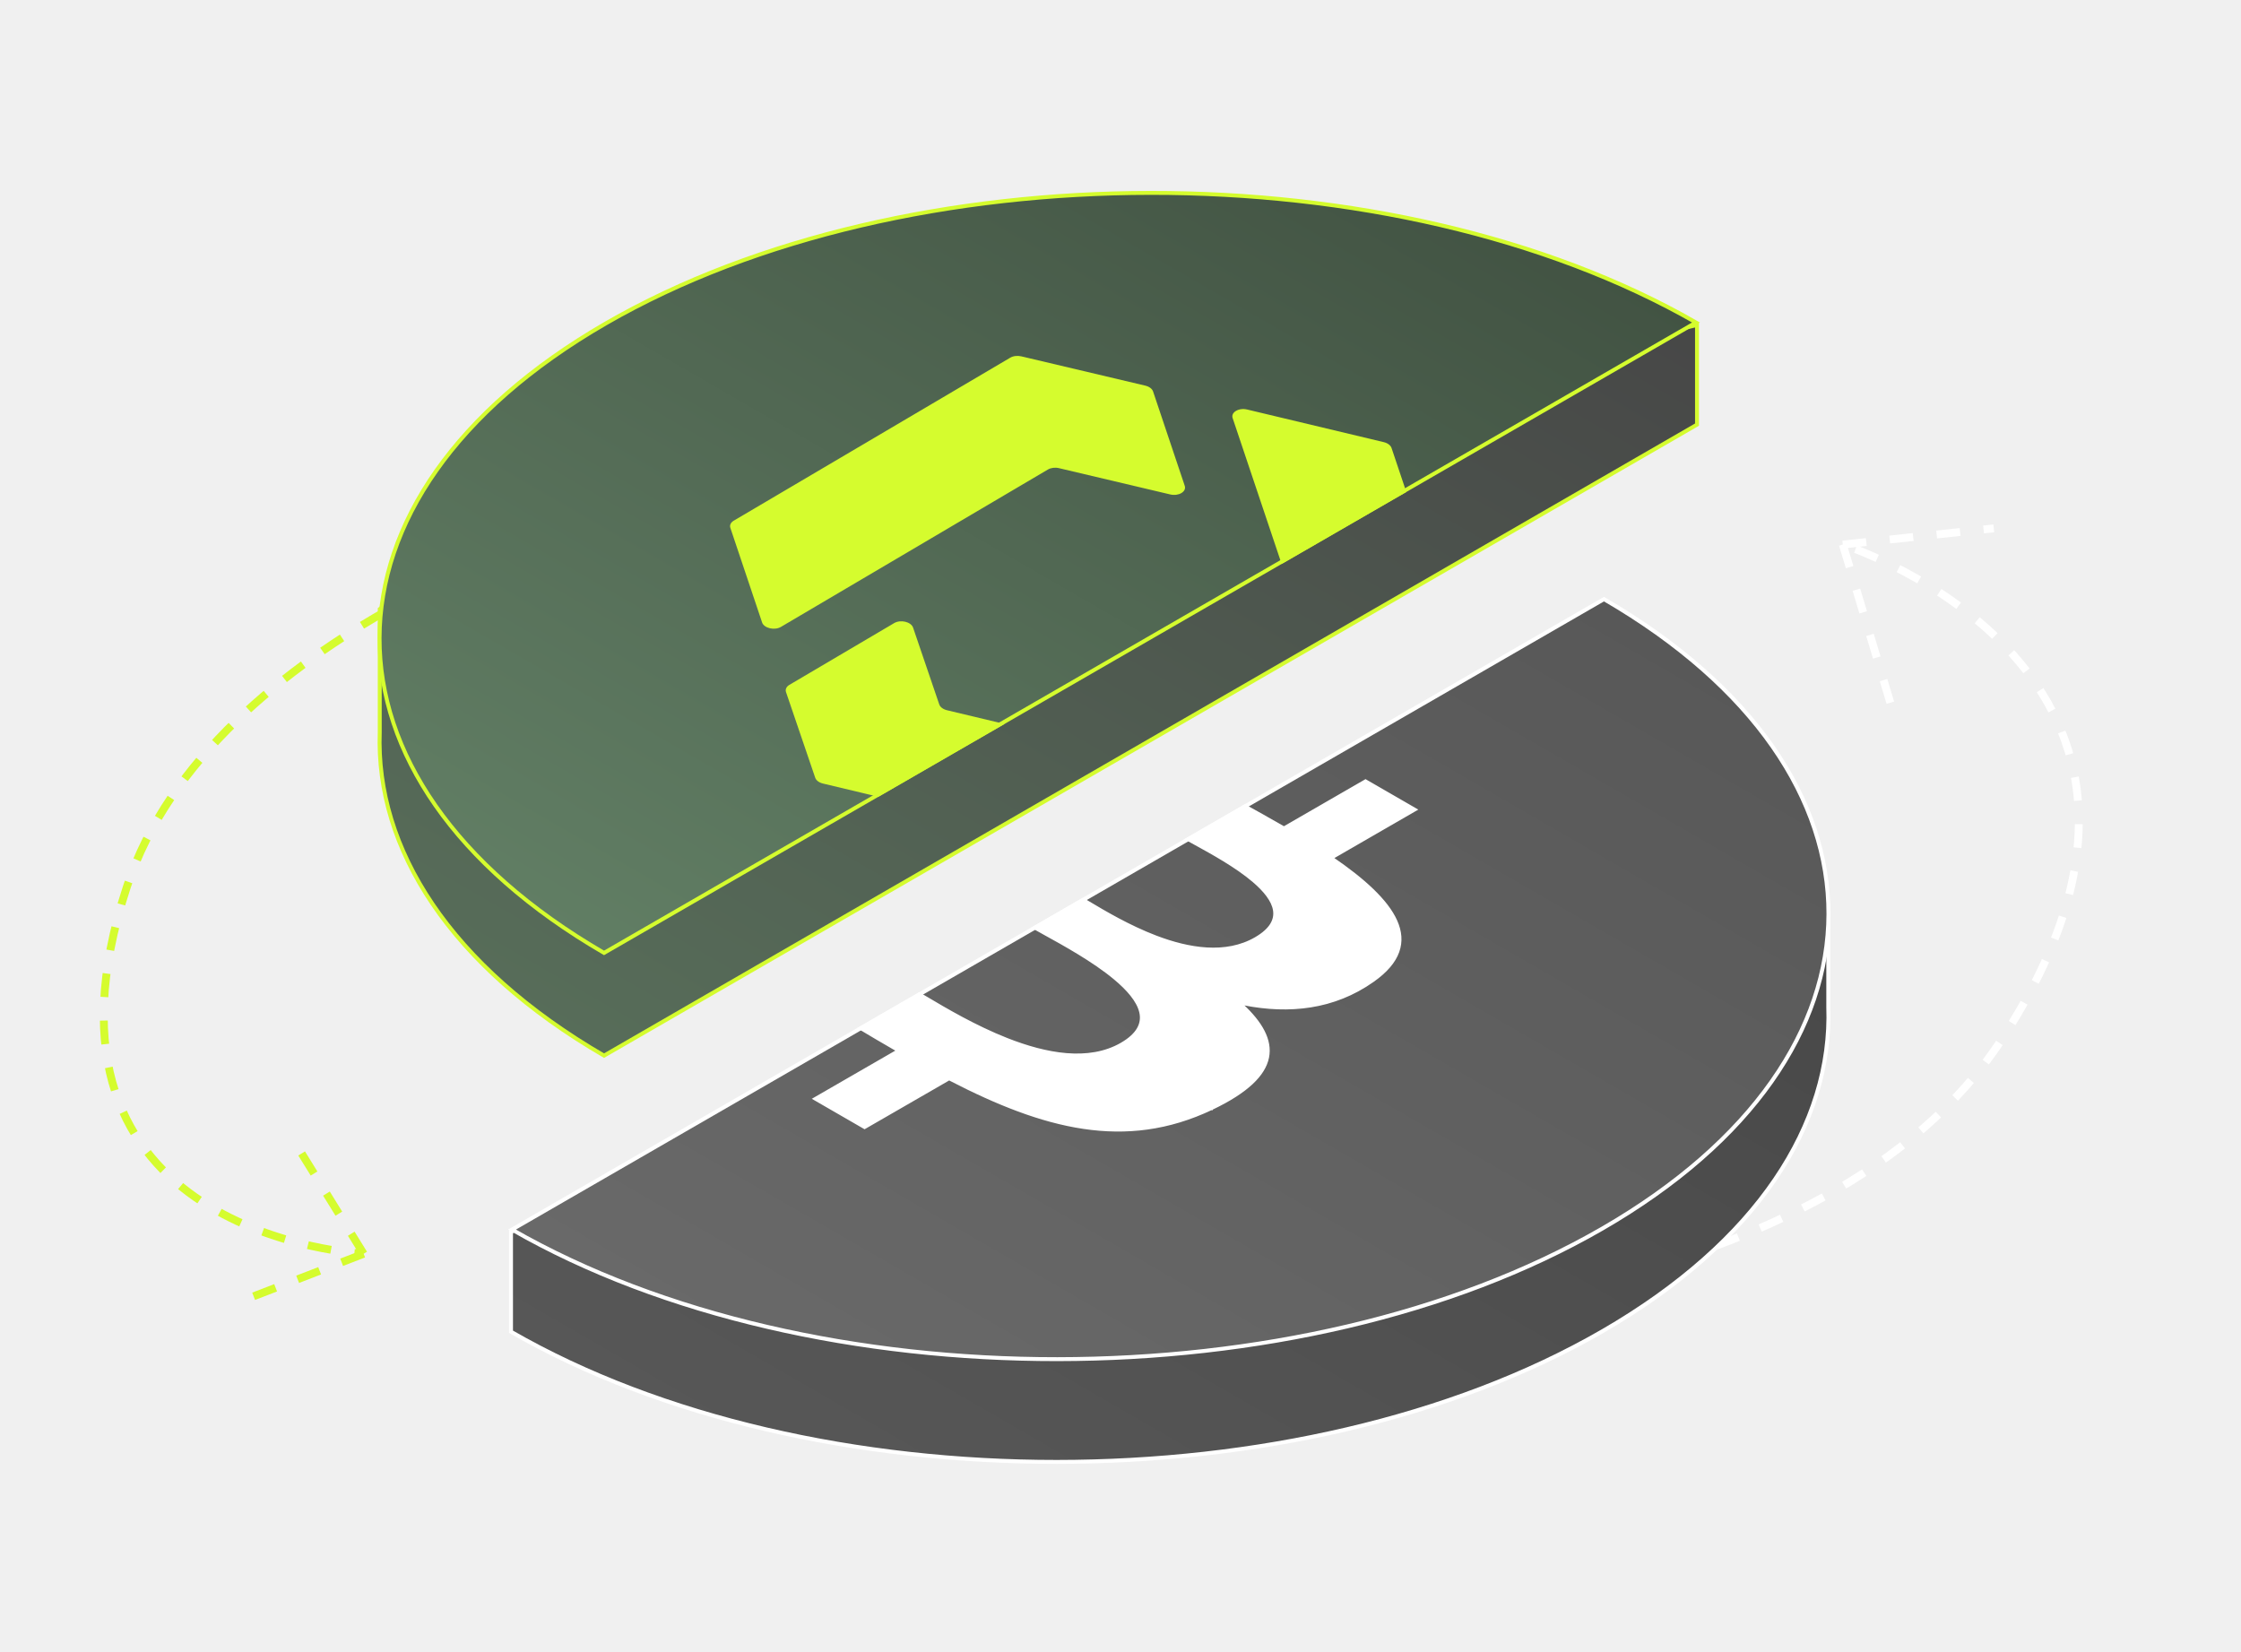
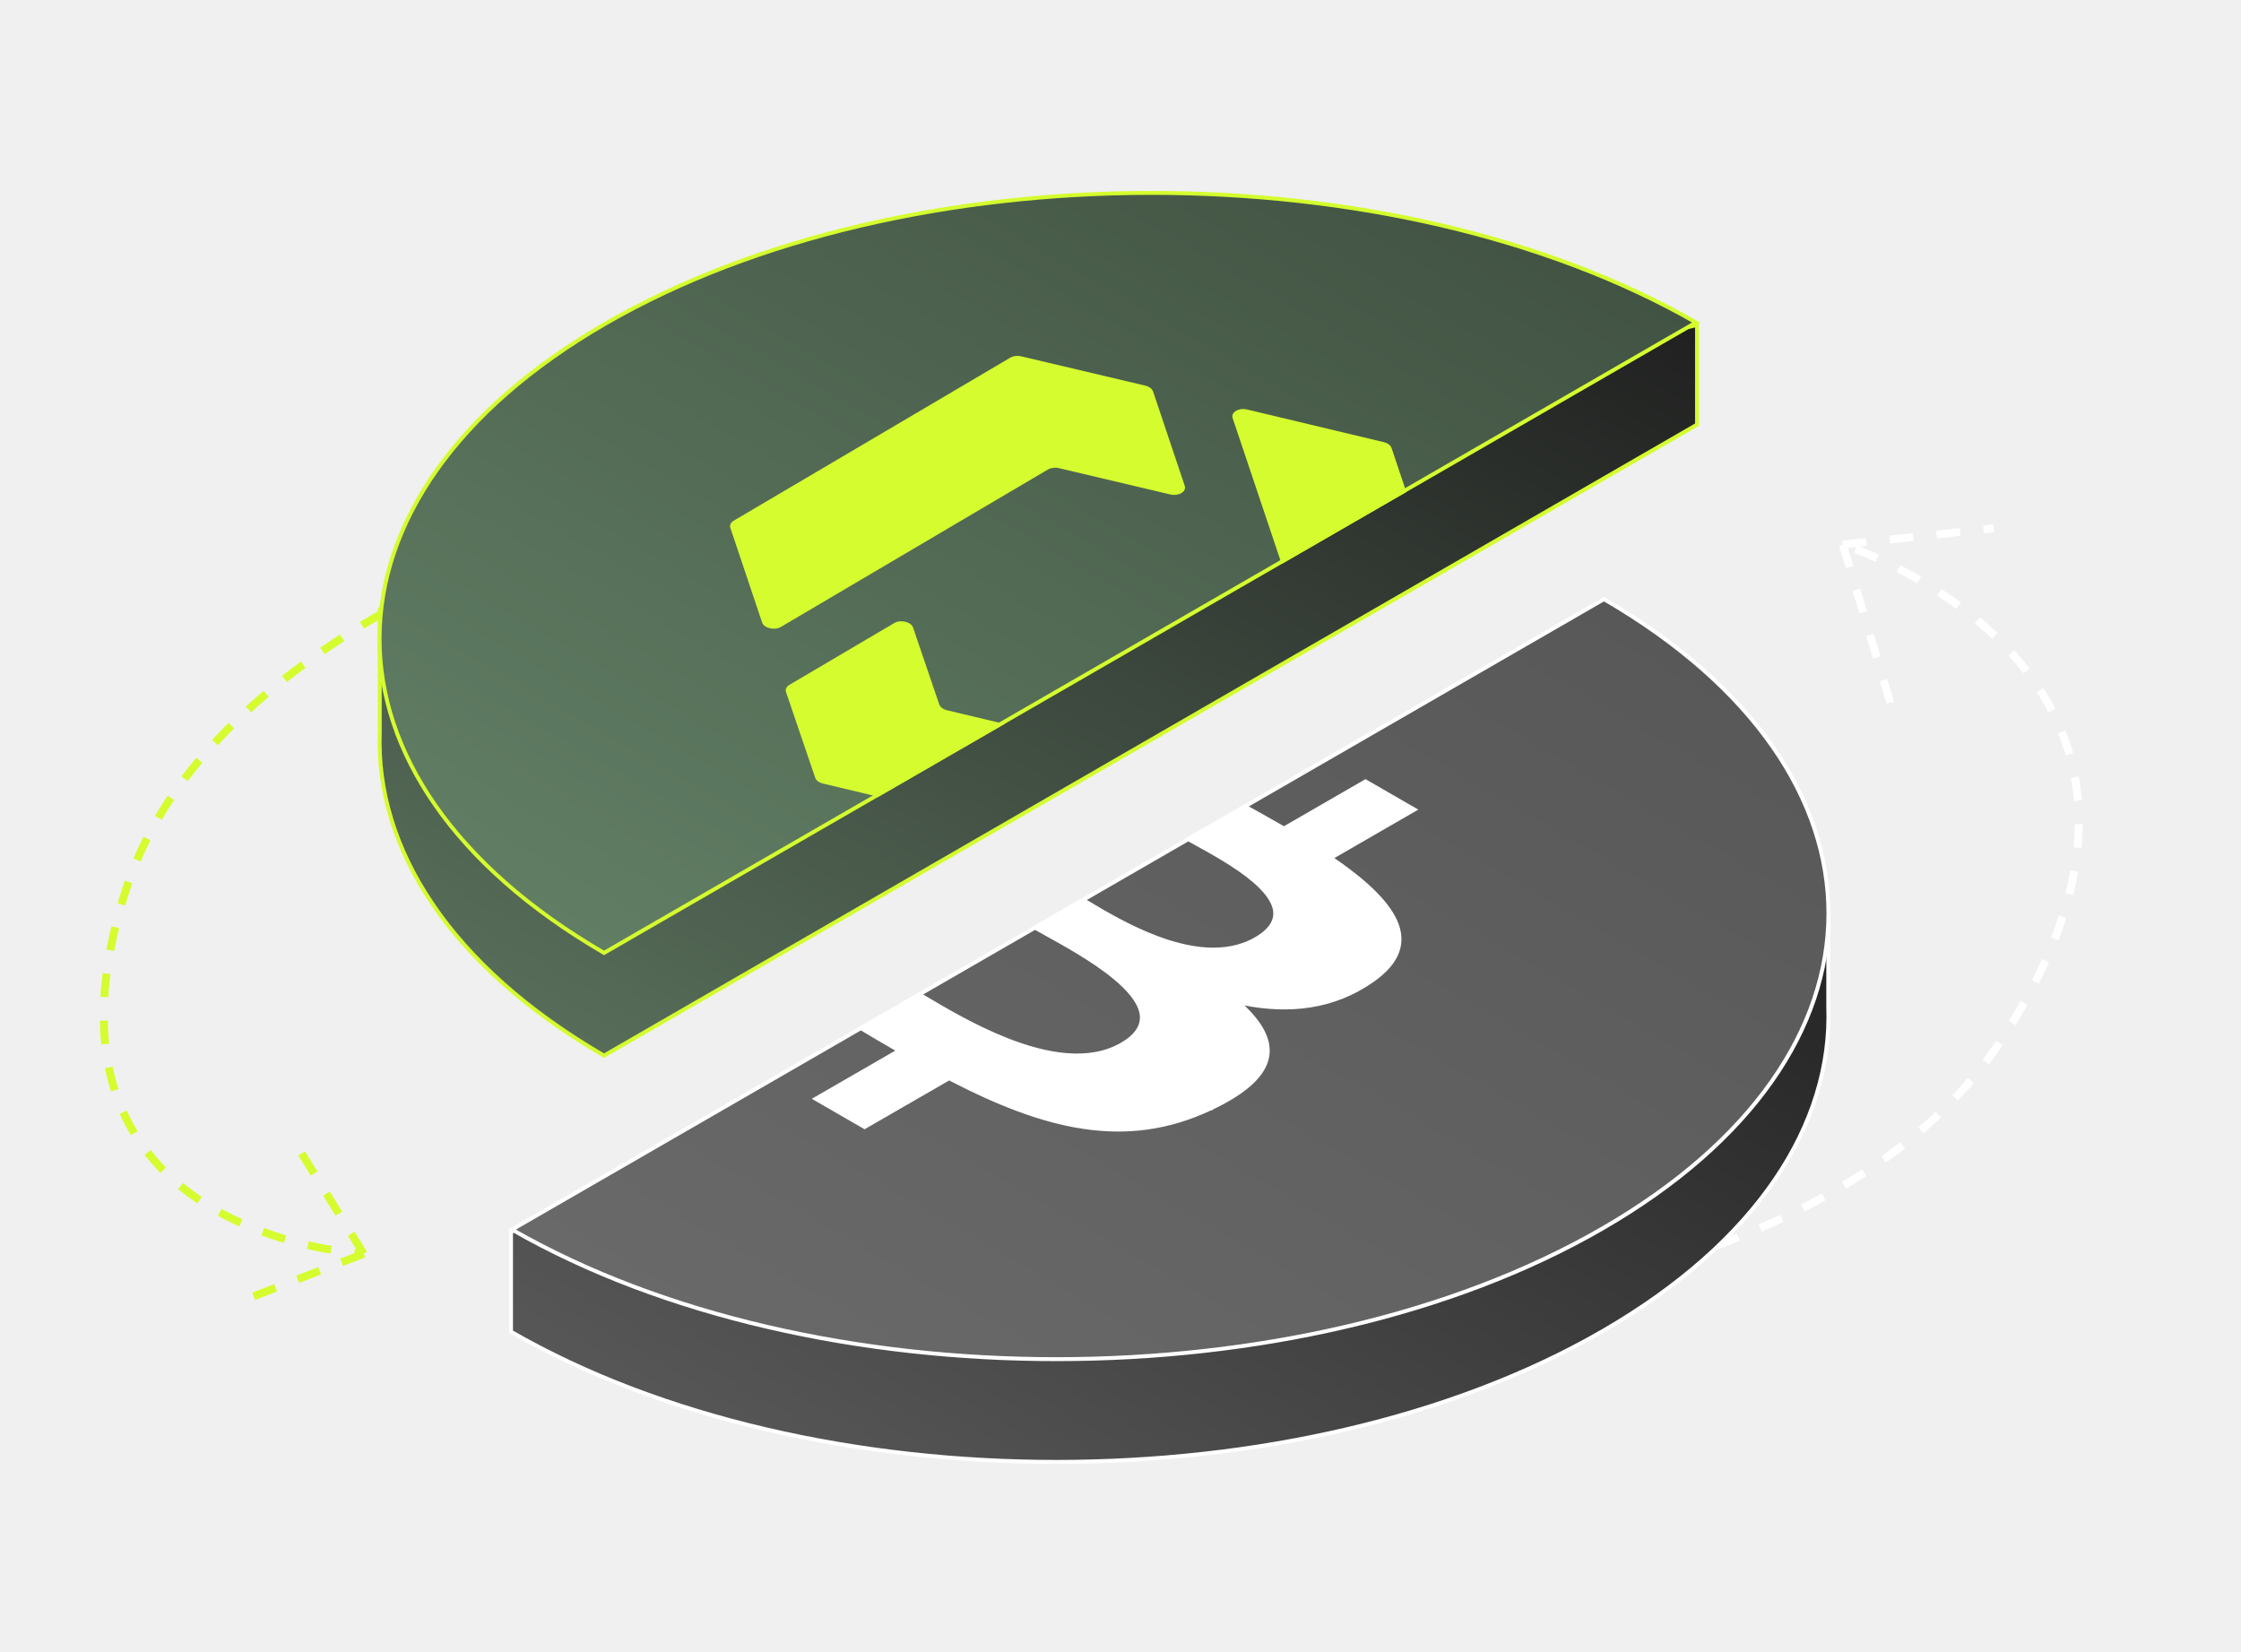
<svg xmlns="http://www.w3.org/2000/svg" width="285" height="210" viewBox="0 0 285 210" fill="none">
  <path d="M76.03 65.95C76.03 65.95 26.85 80.21 16.151 112.74C1.471 157.373 46.248 159.457 46.248 159.457M46.248 159.457L36.851 144.254M46.248 159.457L31.11 165.303" stroke="#d5fc2e" stroke-dasharray="3 3" />
  <path d="M76.818 134.256C57.264 122.897 47.756 107.949 48.294 93.1L48.294 93.1L48.294 93.096L48.294 77.46L77.052 54.192C109.556 35.435 159.168 32.578 196.883 45.622L197.013 45.667L197.154 45.635L215.818 41.336L215.818 54.004L76.818 134.256Z" fill="url(#paint0_linear_22316_2755)" stroke="#d5fc2e" stroke-width="0.5" />
  <path d="M77.034 41.137C115.311 19.038 177.324 18.996 215.69 41.012L76.818 121.19C38.685 99.04 38.757 63.236 77.034 41.137Z" fill="url(#paint1_linear_22316_2755)" stroke="#d5fc2e" stroke-width="0.5" />
  <mask id="mask0_22316_2755" style="mask-type:alpha" maskUnits="userSpaceOnUse" x="47" y="24" width="170" height="98">
    <path d="M77.034 41.137C115.311 19.038 177.324 18.996 215.69 41.012L76.818 121.19C38.685 99.04 38.757 63.236 77.034 41.137Z" fill="white" stroke="#d5fc2e" stroke-width="0.5" />
  </mask>
  <g mask="url(#mask0_22316_2755)">
    <path d="M158.609 52.083L175.984 56.232C176.478 56.35 176.856 56.635 176.971 56.977L187.599 88.641C187.714 88.983 187.551 89.332 187.174 89.558L175.121 96.715C174.738 96.94 174.196 97.007 173.699 96.887L156.348 92.744C155.28 92.491 154.969 91.567 155.786 91.081L166.602 84.658C166.981 84.434 167.142 84.083 167.027 83.741L156.761 53.172C156.513 52.432 157.538 51.828 158.609 52.083Z" fill="#d5fc2e" />
    <path d="M96.916 79.151L92.885 67.139C92.767 66.795 92.93 66.447 93.313 66.221L128.473 45.494C128.853 45.27 129.391 45.204 129.889 45.321L145.656 49.046C146.156 49.165 146.534 49.45 146.646 49.794L150.672 61.793C150.917 62.531 149.898 63.135 148.827 62.884L134.684 59.542C134.189 59.423 133.65 59.489 133.268 59.715L99.319 79.728C98.497 80.213 97.161 79.893 96.913 79.152L96.916 79.151Z" fill="#d5fc2e" />
    <path d="M165.202 102.553L151.865 110.416C151.482 110.642 150.943 110.707 150.446 110.587L104.658 99.65C104.163 99.532 103.788 99.249 103.673 98.907L99.963 88.023C99.845 87.678 100.009 87.326 100.392 87.1L113.713 79.247C114.533 78.764 115.866 79.081 116.12 79.818L119.448 89.584C119.563 89.926 119.942 90.207 120.433 90.327L164.644 100.885C165.714 101.14 166.025 102.064 165.203 102.549L165.202 102.553Z" fill="#d5fc2e" />
  </g>
  <path d="M171.347 167.539C171.347 167.539 232.252 166.295 254.563 132.208C285.176 85.439 234.362 69.256 234.362 69.256M234.362 69.256L240.479 89.621M234.362 69.256L253.558 67.2" stroke="white" stroke-dasharray="3 3" />
  <path d="M203.917 89.281L232.511 115.108L232.511 128.049L232.511 128.053C233.044 142.952 223.464 157.949 203.771 169.319C165.452 191.443 103.343 191.46 64.987 169.371L64.987 156.689L203.917 89.281Z" fill="url(#paint2_linear_22316_2755)" stroke="white" stroke-width="0.5" />
  <path d="M203.771 156.253C165.494 178.352 103.48 178.393 65.114 156.378L203.987 76.199C242.119 98.35 242.047 134.154 203.771 156.253Z" fill="url(#paint3_linear_22316_2755)" stroke="white" stroke-width="0.5" />
  <mask id="mask1_22316_2755" style="mask-type:alpha" maskUnits="userSpaceOnUse" x="64" y="75" width="169" height="99">
    <path d="M203.771 156.254C165.494 178.353 103.48 178.394 65.114 156.379L203.987 76.2C242.119 98.351 242.047 134.155 203.771 156.254Z" fill="white" stroke="black" stroke-width="0.5" />
  </mask>
  <g mask="url(#mask1_22316_2755)">
    <path d="M158.275 127.621L157.469 127.465L157.917 127.882C160.326 130.123 161.578 132.318 161.141 134.472C160.705 136.622 158.578 138.767 154.104 140.901L154.299 141.037L154.104 140.901C148.566 143.544 143.219 144.133 137.804 143.324C132.359 142.511 126.813 140.281 120.922 137.24L120.706 137.129L120.501 137.247L109.954 143.332L103.741 139.745L114.142 133.743L114.358 133.618L114.141 133.493C112.419 132.501 110.673 131.474 108.884 130.4L108.668 130.27L108.447 130.397L98.001 136.431L91.797 132.847L102.353 126.746L102.567 126.622L102.354 126.497C101.825 126.187 101.294 125.874 100.759 125.558C99.737 124.955 98.7 124.345 97.643 123.733L97.643 123.733L89.252 118.888L97.807 115.386L97.832 115.401C97.965 115.48 98.154 115.592 98.382 115.727C98.836 115.996 99.442 116.353 100.047 116.708C100.652 117.063 101.258 117.416 101.712 117.674C101.939 117.803 102.13 117.91 102.266 117.982C102.332 118.017 102.39 118.047 102.434 118.068C102.451 118.075 102.478 118.088 102.509 118.098C103.493 118.652 104.486 118.821 105.376 118.783C106.265 118.746 107.012 118.504 107.509 118.289L107.527 118.281L107.542 118.272L124.596 108.426L136.735 101.416L136.755 101.404L136.772 101.39C137.327 100.917 137.787 100.307 137.743 99.603C137.698 98.904 137.158 98.138 135.808 97.347C135.79 97.328 135.769 97.312 135.756 97.302C135.721 97.275 135.668 97.241 135.607 97.202C135.483 97.123 135.298 97.012 135.075 96.881C134.628 96.618 134.017 96.269 133.403 95.921C132.788 95.573 132.168 95.225 131.702 94.964C131.474 94.837 131.283 94.73 131.147 94.654L137.636 90.906L146.367 95.951L146.335 95.969L146.552 96.094C147.934 96.892 149.377 97.694 150.844 98.508L151.061 98.628L151.273 98.505L161.712 92.48L167.919 96.064L157.693 101.969L157.472 102.097L157.697 102.222C159.507 103.226 161.321 104.235 163.067 105.243L163.283 105.368L163.5 105.243L173.662 99.378L179.875 102.965L169.436 108.994L169.238 109.109L169.419 109.233C173.331 111.914 176.311 114.586 177.464 117.181C178.611 119.764 177.95 122.277 174.554 124.667L174.554 124.667C172.056 126.43 169.397 127.438 166.669 127.872C163.94 128.306 161.115 128.172 158.275 127.621ZM150.659 106.464L150.443 106.339L150.226 106.464L137.274 113.941L137.058 114.066L137.274 114.191C137.582 114.369 137.941 114.583 138.344 114.823C140.372 116.033 143.523 117.912 146.986 119.23C149.063 120.02 151.283 120.62 153.467 120.748C155.668 120.876 157.818 120.522 159.718 119.425L159.718 119.425C161.694 118.284 162.349 117.021 162.143 115.74C161.938 114.468 160.887 113.191 159.498 112.002C157.282 110.105 154.145 108.385 152.03 107.226C151.498 106.934 151.031 106.678 150.659 106.464ZM116.453 125.959L116.236 126.084L116.453 126.21C116.82 126.421 117.248 126.675 117.727 126.96C120.168 128.408 123.956 130.657 128.056 132.267C130.509 133.231 133.102 133.979 135.611 134.185C138.137 134.393 140.573 134.05 142.663 132.843C144.835 131.589 145.475 130.159 145.131 128.689C144.79 127.229 143.482 125.738 141.79 124.334C139.082 122.087 135.329 120.02 132.797 118.625C132.167 118.278 131.613 117.972 131.169 117.716L130.952 117.591L130.736 117.716L116.453 125.959Z" fill="white" stroke="white" stroke-width="0.5" />
  </g>
  <defs>
    <linearGradient id="paint0_linear_22316_2755" x1="41.991" y1="114.399" x2="117.274" y2="-15.996" gradientUnits="userSpaceOnUse">
      <stop stop-color="#576D59" />
-       <stop offset="1" stop-color="#474747" />
+       <stop offset="1" stop-color="#202020" />
    </linearGradient>
    <linearGradient id="paint1_linear_22316_2755" x1="41.991" y1="101.333" x2="111.644" y2="-19.31" gradientUnits="userSpaceOnUse">
      <stop stop-color="#617E64" />
      <stop offset="1" stop-color="#425343" />
    </linearGradient>
    <linearGradient id="paint2_linear_22316_2755" x1="233.255" y1="105.913" x2="163.602" y2="226.556" gradientUnits="userSpaceOnUse">
-       <stop stop-color="#474747" />
+       <stop stop-color="#202020" />
      <stop offset="1" stop-color="#575757" />
    </linearGradient>
    <linearGradient id="paint3_linear_22316_2755" x1="238.814" y1="96.056" x2="169.161" y2="216.699" gradientUnits="userSpaceOnUse">
      <stop stop-color="#585858" />
      <stop offset="1" stop-color="#696969" />
    </linearGradient>
  </defs>
</svg>
